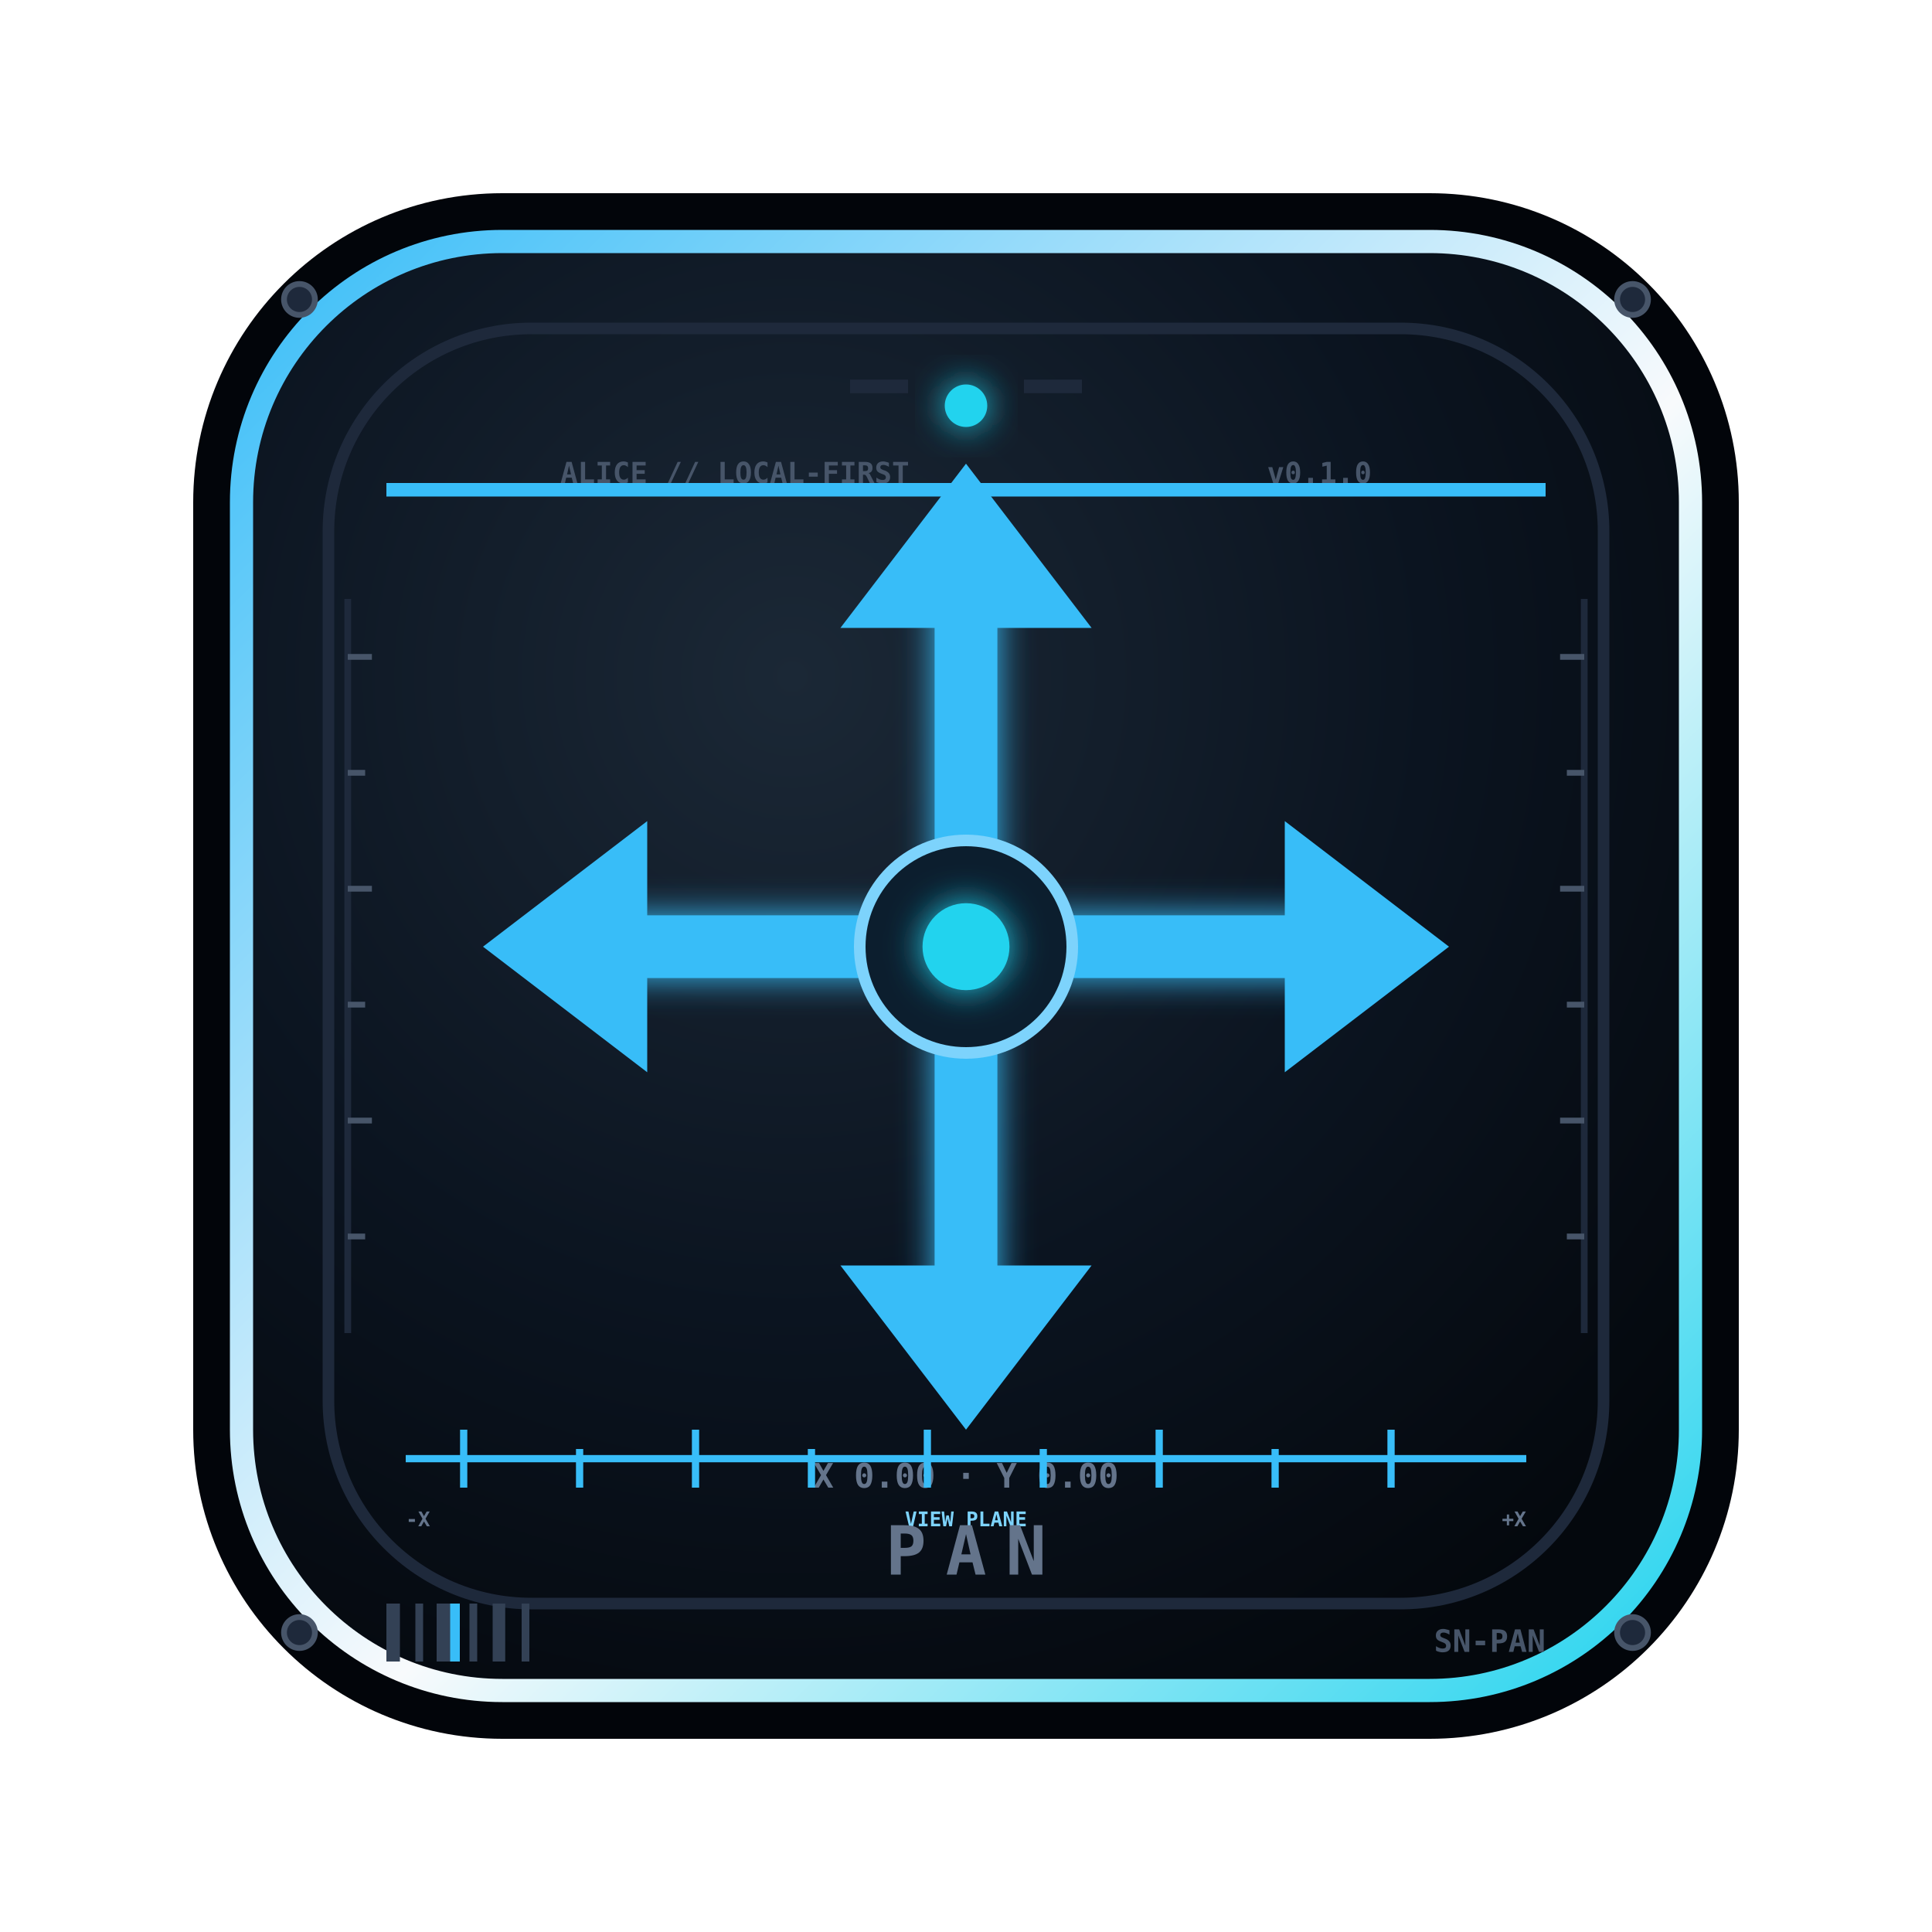
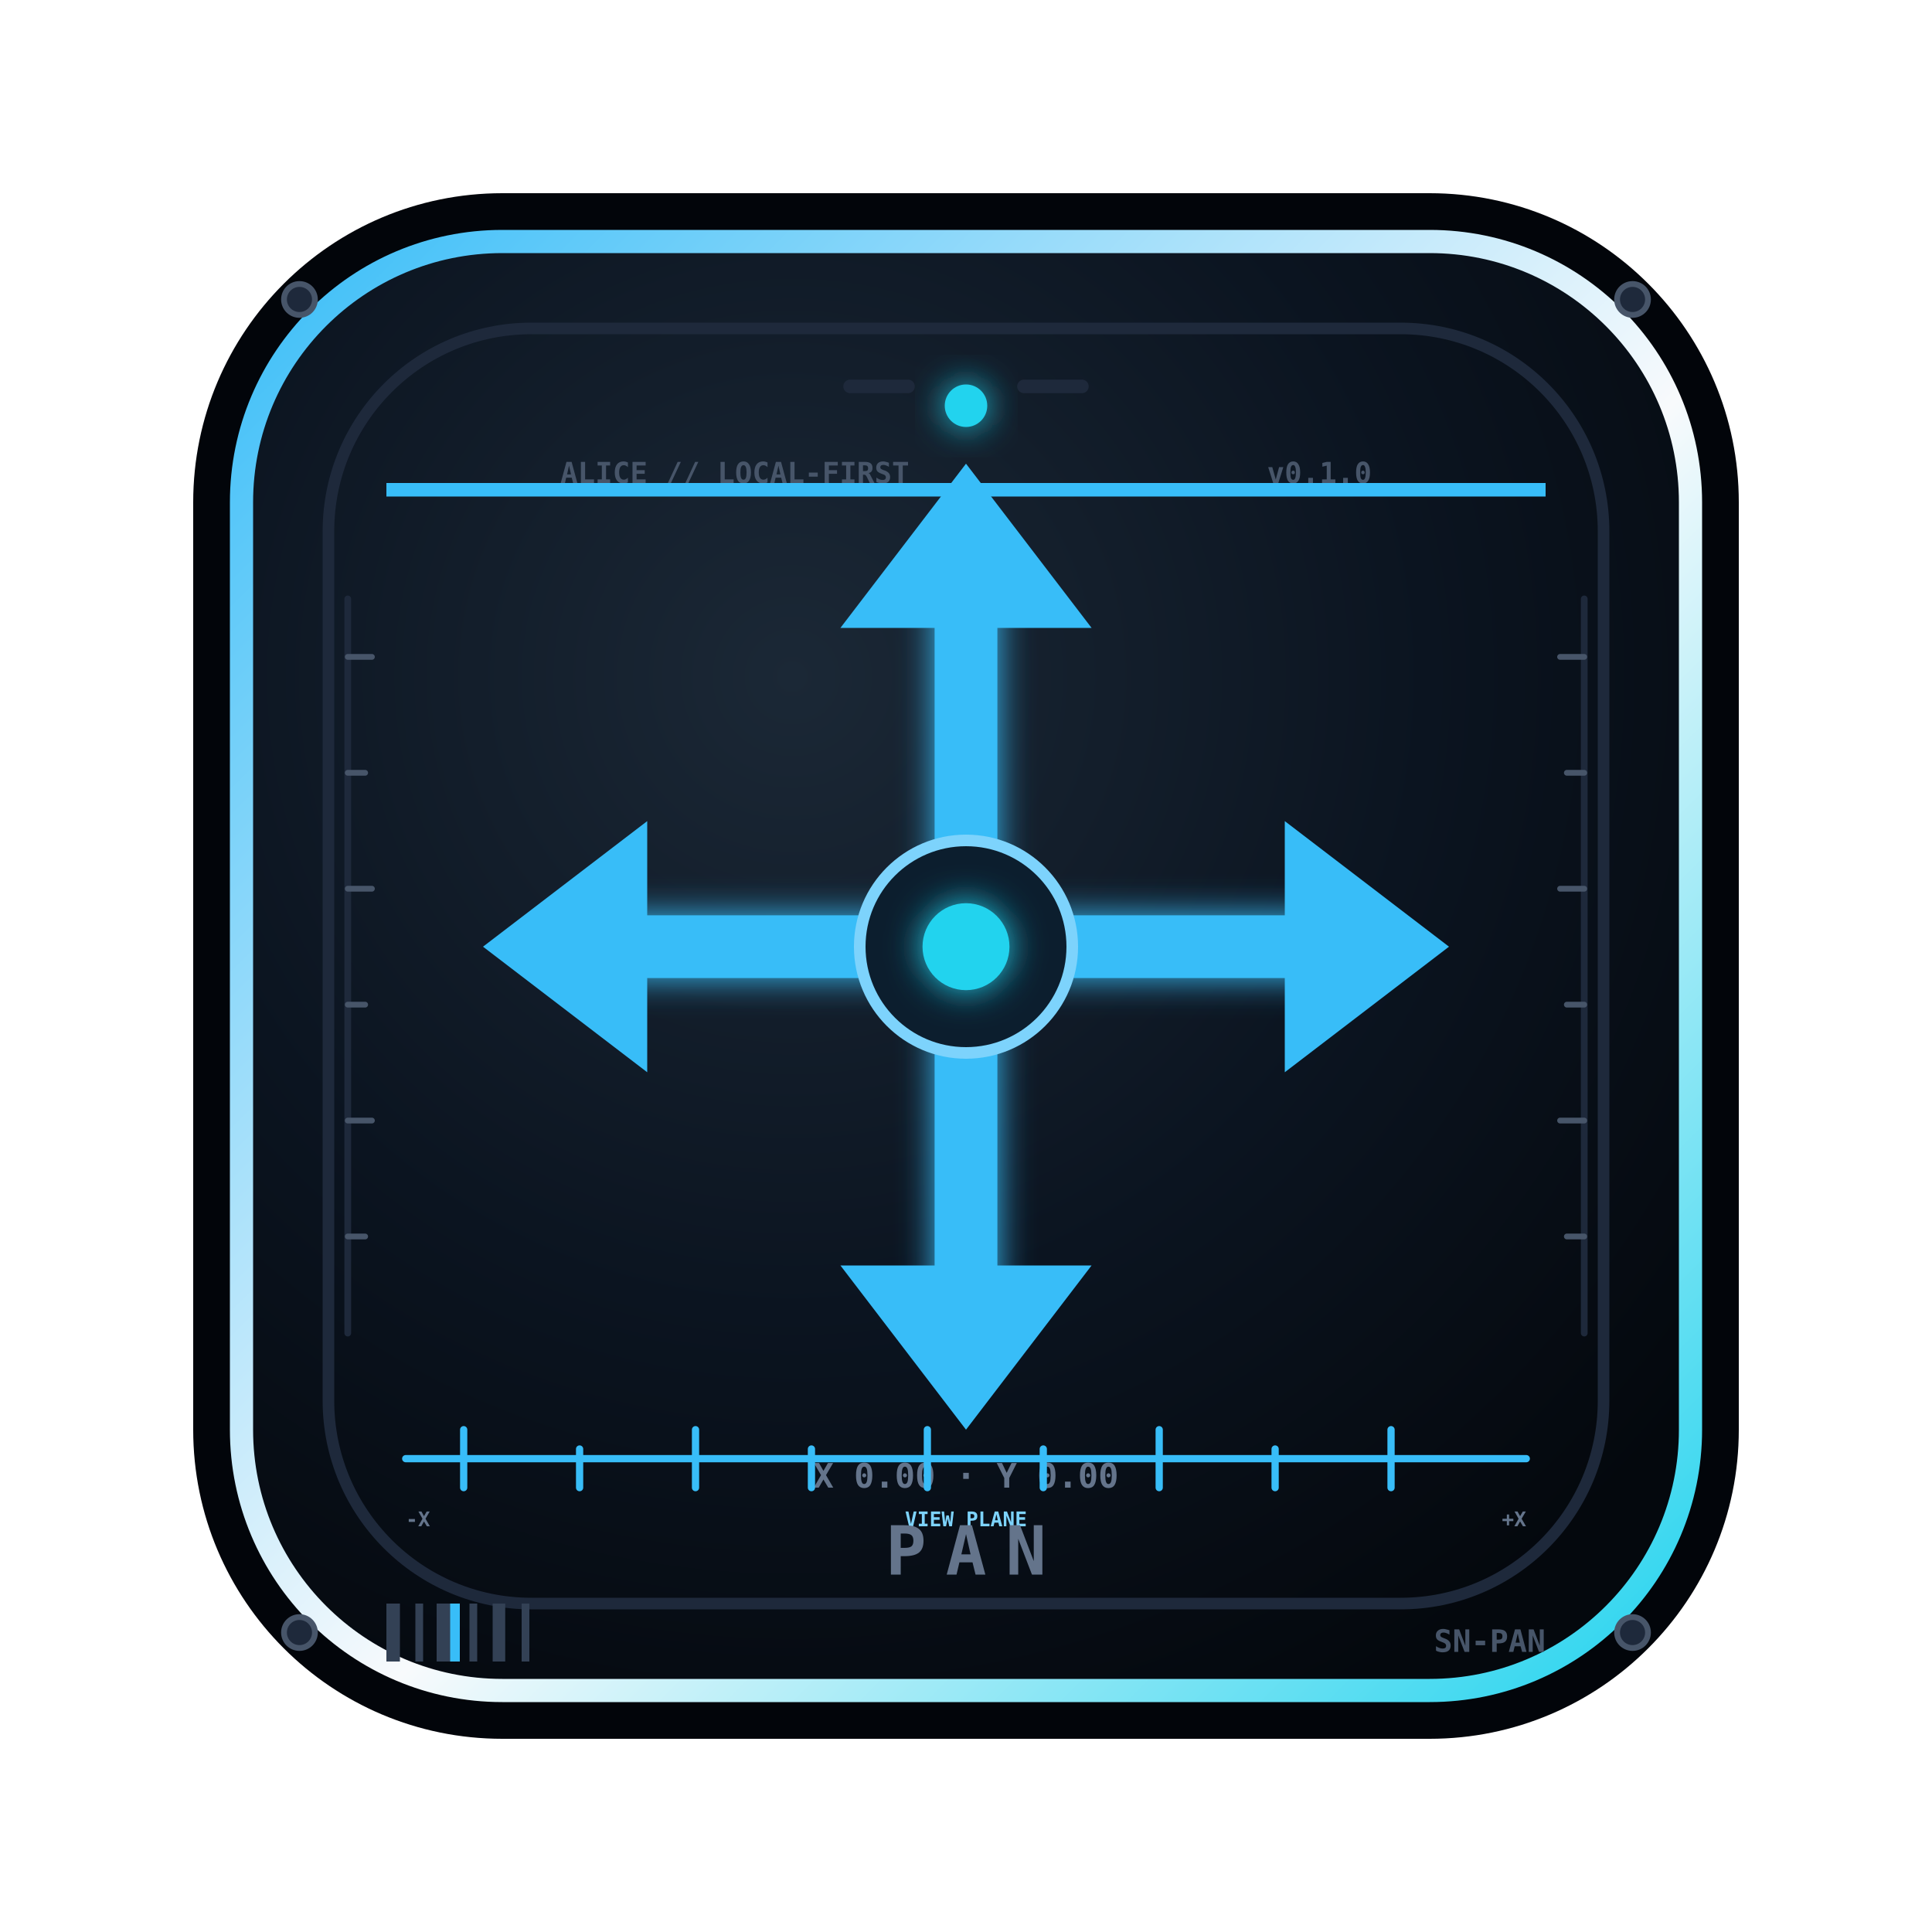
- <svg xmlns="http://www.w3.org/2000/svg" viewBox="0 0 200 200" role="img" aria-label="Desplazar vista">
+ <svg xmlns="http://www.w3.org/2000/svg" viewBox="0 0 200 200" role="img" aria-label="Desplazar vista" shape-rendering="geometricPrecision" text-rendering="geometricPrecision" stroke-linecap="round" stroke-linejoin="round">
  <style>
    .pan-dash{animation:panDash 2.8s linear infinite}.pan-blink{animation:panBlink 1.6s steps(2,end) infinite}.pan-blink2{animation:panBlink 2.3s steps(2,end) .5s infinite}.pan-scan{animation:panScan 4.2s ease-in-out infinite}.pan-spin{transform-box:fill-box;transform-origin:50% 50%;animation:panSpin 16s linear infinite}
    @keyframes panDash{to{stroke-dashoffset:-26}}@keyframes panBlink{50%{opacity:.25}}
    @keyframes panScan{0%,100%{y:50px;opacity:.06}50%{y:140px;opacity:.4}}
    @keyframes panSpin{to{transform:rotate(360deg)}}
    @media(prefers-reduced-motion:reduce){.pan-dash,.pan-blink,.pan-blink2,.pan-scan,.pan-spin{animation:none}}
  </style>
  <defs>
    <radialGradient id="pan-plate" cx="38%" cy="30%" r="80%">
      <stop stop-color="#1b2836" />
      <stop offset=".55" stop-color="#0b1420" />
      <stop offset="1" stop-color="#04080d" />
    </radialGradient>
    <linearGradient id="pan-ga" x1="0" y1="0" x2="1" y2="1">
      <stop stop-color="#38bdf8" />
      <stop offset=".55" stop-color="#f8fafc" />
      <stop offset="1" stop-color="#22d3ee" />
    </linearGradient>
    <linearGradient id="pan-gb" x1="0" x2="1">
      <stop stop-color="#22d3ee" />
      <stop offset="1" stop-color="#38bdf8" />
    </linearGradient>
    <linearGradient id="pan-metal" x1="0" y1="0" x2="1" y2="1">
      <stop stop-color="#94a3b8" />
      <stop offset=".35" stop-color="#334155" />
      <stop offset=".7" stop-color="#111827" />
      <stop offset="1" stop-color="#020617" />
    </linearGradient>
    <linearGradient id="pan-screen-bg" x1="0" y1="0" x2="0" y2="1">
      <stop stop-color="#06121d" />
      <stop offset="1" stop-color="#02070e" />
    </linearGradient>
    <radialGradient id="pan-halo">
      <stop stop-color="#fff" />
      <stop offset=".2" stop-color="#38bdf8" />
      <stop offset=".7" stop-color="#22d3ee" />
      <stop offset="1" stop-color="#07111d" />
    </radialGradient>
    <filter id="pan-shadow" x="-45%" y="-45%" width="190%" height="200%">
      <feDropShadow dx="0" dy="4" stdDeviation="2.6" flood-color="#000" flood-opacity=".85" />
    </filter>
    <filter id="pan-glow" x="-70%" y="-70%" width="240%" height="240%">
      <feGaussianBlur stdDeviation="1.8" result="b" />
      <feMerge>
        <feMergeNode in="b" />
        <feMergeNode in="SourceGraphic" />
      </feMerge>
    </filter>
  </defs>
  <rect x="20" y="20" width="160" height="160" rx="32" fill="#02050a" />
  <rect x="25" y="25" width="150" height="150" rx="27" fill="url(#pan-plate)" stroke="url(#pan-ga)" stroke-width="2.4" />
  <rect x="34" y="34" width="132" height="132" rx="21" fill="none" stroke="#1e293b" stroke-width="1.2" />
  <g fill="#1e293b" stroke="#475569" stroke-width=".6">
    <circle cx="31" cy="31" r="1.6" />
    <circle cx="169" cy="31" r="1.6" />
    <circle cx="31" cy="169" r="1.6" />
    <circle cx="169" cy="169" r="1.6" />
  </g>
  <path d="M88 40h6M106 40h6" stroke="#1e293b" stroke-width="1.4" />
  <g font-family="Consolas,monospace" font-weight="900">
    <text x="58" y="50" fill="#475569" font-size="3">ALICE // LOCAL-FIRST</text>
    <text x="142" y="50" fill="#475569" font-size="3" text-anchor="end">v0.1.0</text>
  </g>
  <path d="M36 62v76M164 62v76" stroke="#1e293b" stroke-width=".7" />
  <path d="M36 68h2.5M36 80h1.8M36 92h2.5M36 104h1.8M36 116h2.5M36 128h1.8M164 68h-2.5M164 80h-1.8M164 92h-2.5M164 104h-1.8M164 116h-2.5M164 128h-1.8" stroke="#475569" stroke-width=".6" />
  <circle class="pan-blink" cx="100" cy="42" r="2.2" fill="#22d3ee" filter="url(#pan-glow)" />
  <g stroke="#38bdf8" stroke-width="6.5" stroke-linecap="round" fill="none" filter="url(#pan-glow)">
    <path d="M100 60v76M62 98h76" />
  </g>
  <g fill="#38bdf8">
    <path d="M100 48l-13 17h26zM100 148l13-17H87zM50 98l17-13v26zM150 98l-17 13v-26z" />
  </g>
  <circle cx="100" cy="98" r="11" fill="#0c1e2e" stroke="#7dd3fc" stroke-width="1.2" />
  <circle class="pan-blink" cx="100" cy="98" r="4.5" fill="#22d3ee" filter="url(#pan-glow)" />
  <g font-family="Consolas,monospace" font-weight="900">
    <text x="100" y="154" fill="#64748b" font-size="3.5" text-anchor="middle">X 0.00 · Y 0.00</text>
  </g>
  <g aria-label="Escala de desplazamiento" stroke="#38bdf8" stroke-width=".75">
    <path d="M42 151h116" />
    <path d="M48 148v6m12-4v4m12-6v6m12-4v4m12-6v6m12-4v4m12-6v6m12-4v4m12-6v6" />
  </g>
  <g font-family="Consolas,monospace" font-weight="900" font-size="2.1">
    <text x="42" y="158" fill="#64748b">-X</text>
    <text x="100" y="158" fill="#7dd3fc" text-anchor="middle">VIEW PLANE</text>
    <text x="158" y="158" fill="#64748b" text-anchor="end">+X</text>
  </g>
  <rect class="pan-scan" x="40" y="50" width="120" height="1.4" fill="#38bdf8" />
  <g fill="#334155">
    <rect x="40" y="166" width="1.4" height="6" />
    <rect x="43" y="166" width=".8" height="6" />
    <rect x="45.2" y="166" width="1.8" height="6" />
    <rect x="48.6" y="166" width=".8" height="6" />
    <rect x="51" y="166" width="1.3" height="6" />
    <rect x="54" y="166" width=".8" height="6" />
  </g>
  <rect x="46.6" y="166" width="1" height="6" fill="#38bdf8" />
  <g font-family="Consolas,monospace" font-weight="900">
    <text x="160" y="171" fill="#475569" font-size="3.2" text-anchor="end">SN-PAN</text>
  </g>
  <g font-family="Consolas,monospace" font-weight="900">
    <text x="100" y="163" fill="#64748b" font-size="7" text-anchor="middle" letter-spacing="2">PAN</text>
  </g>
</svg>
